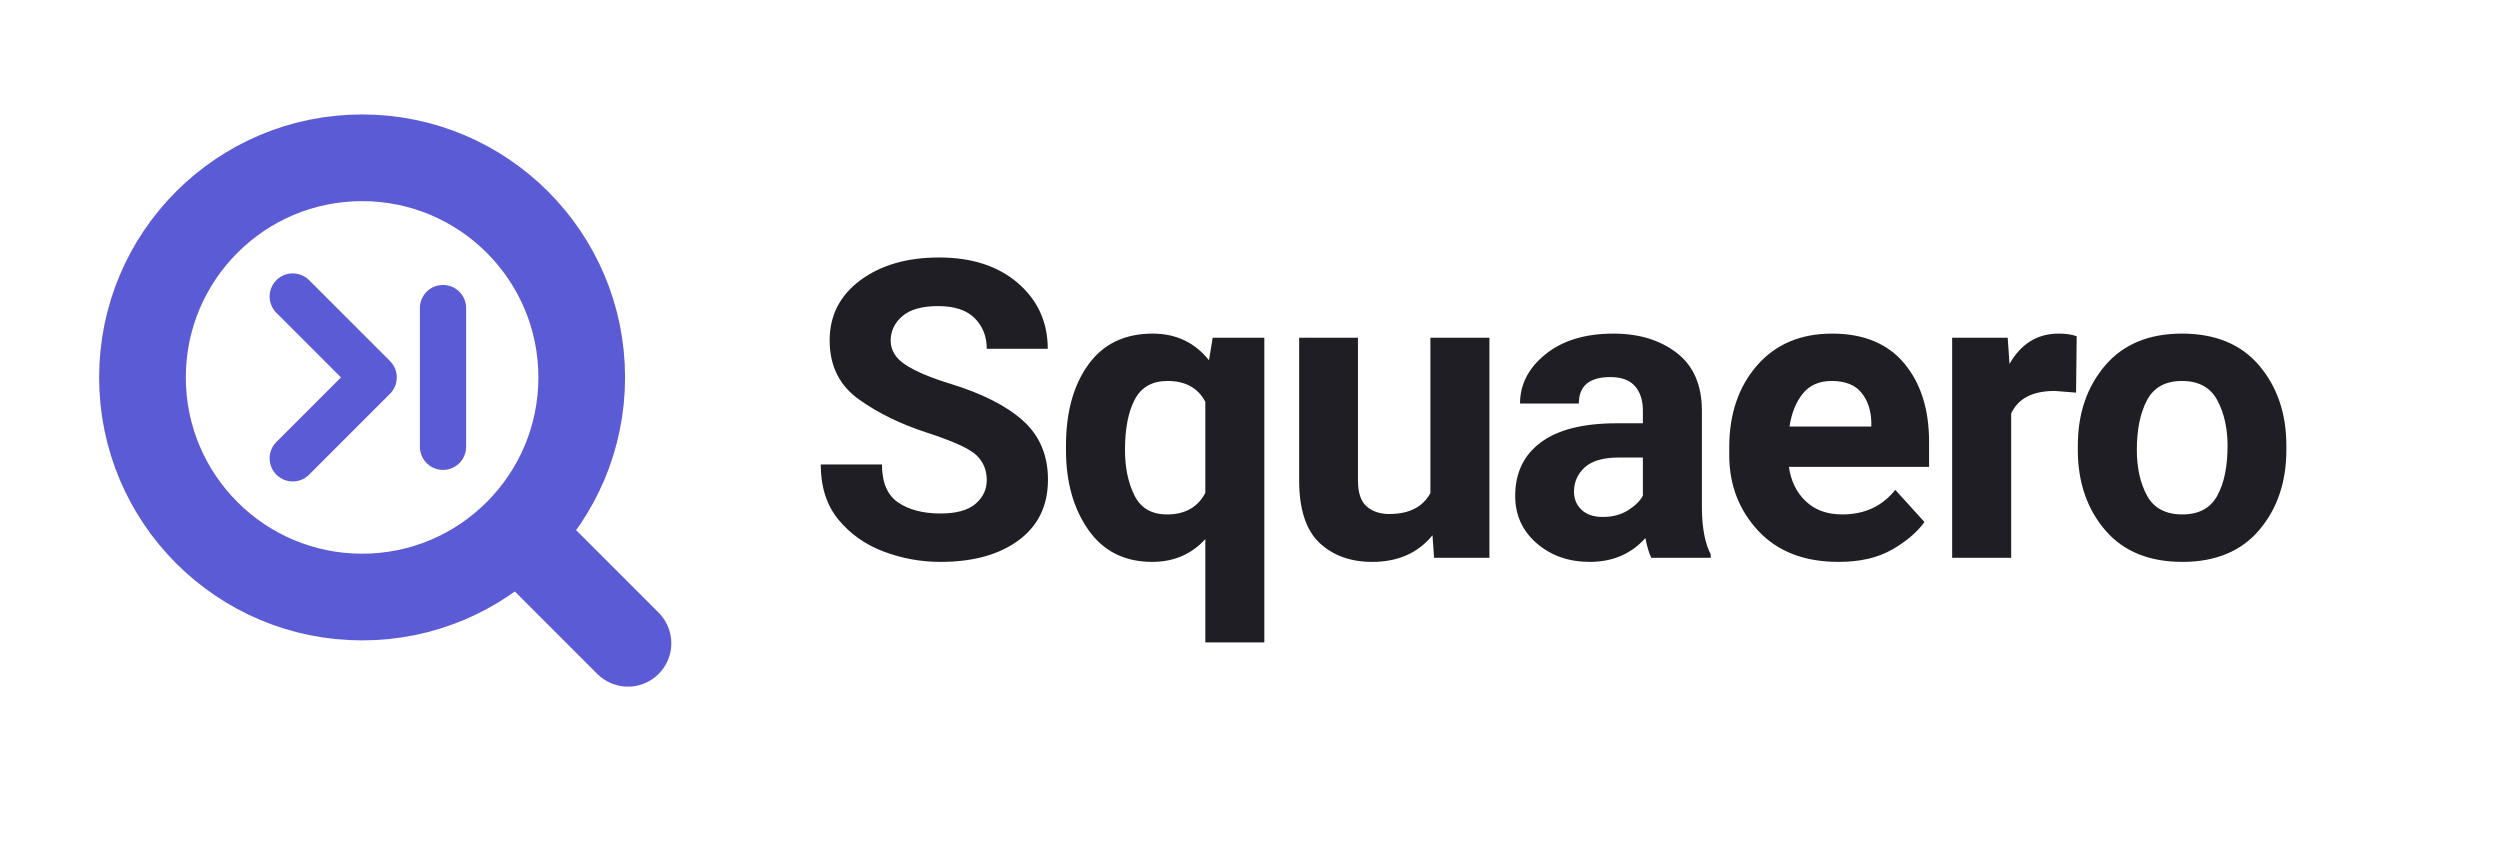
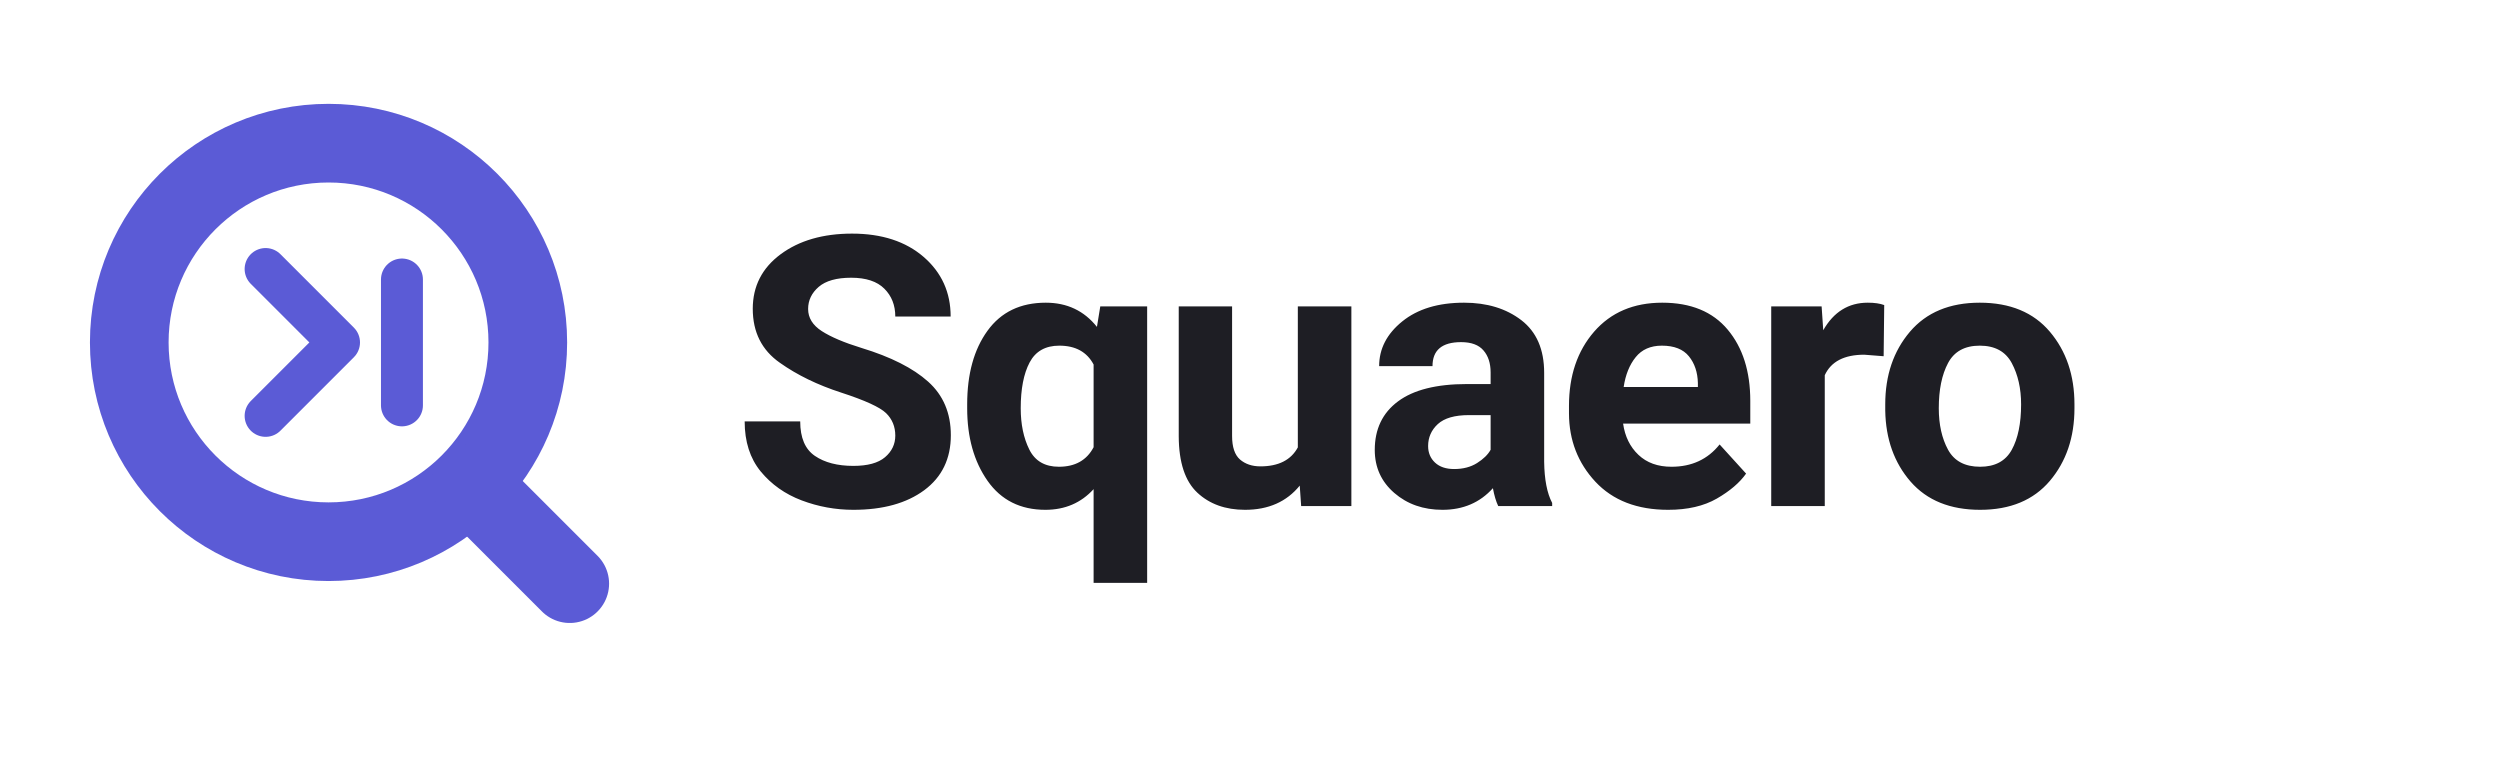
- <svg xmlns="http://www.w3.org/2000/svg" viewBox="0 0 372 128" width="372" height="128" role="img" aria-label="Squaero">
+ <svg xmlns="http://www.w3.org/2000/svg" viewBox="0 0 410 128" width="410" height="128" role="img" aria-label="Squaero">
  <g transform="translate(4,8) scale(0.86)">
    <g fill="none" stroke="#5b5bd6" stroke-width="15" stroke-linecap="round" stroke-linejoin="round">
      <circle cx="58" cy="56" r="38" />
      <path d="M85 83 L104 102" />
    </g>
    <g fill="none" stroke="#5b5bd6" stroke-width="8" stroke-linecap="round" stroke-linejoin="round">
      <path d="M46 42 L60 56 L46 70" />
      <path d="M72 44 L72 68" />
    </g>
  </g>
  <text x="120" y="83" font-family="'Space Grotesk','Segoe UI',system-ui,-apple-system,Roboto,sans-serif" font-size="62" font-weight="600" letter-spacing="-1.5" fill="#1e1e24">Squaero</text>
</svg>
